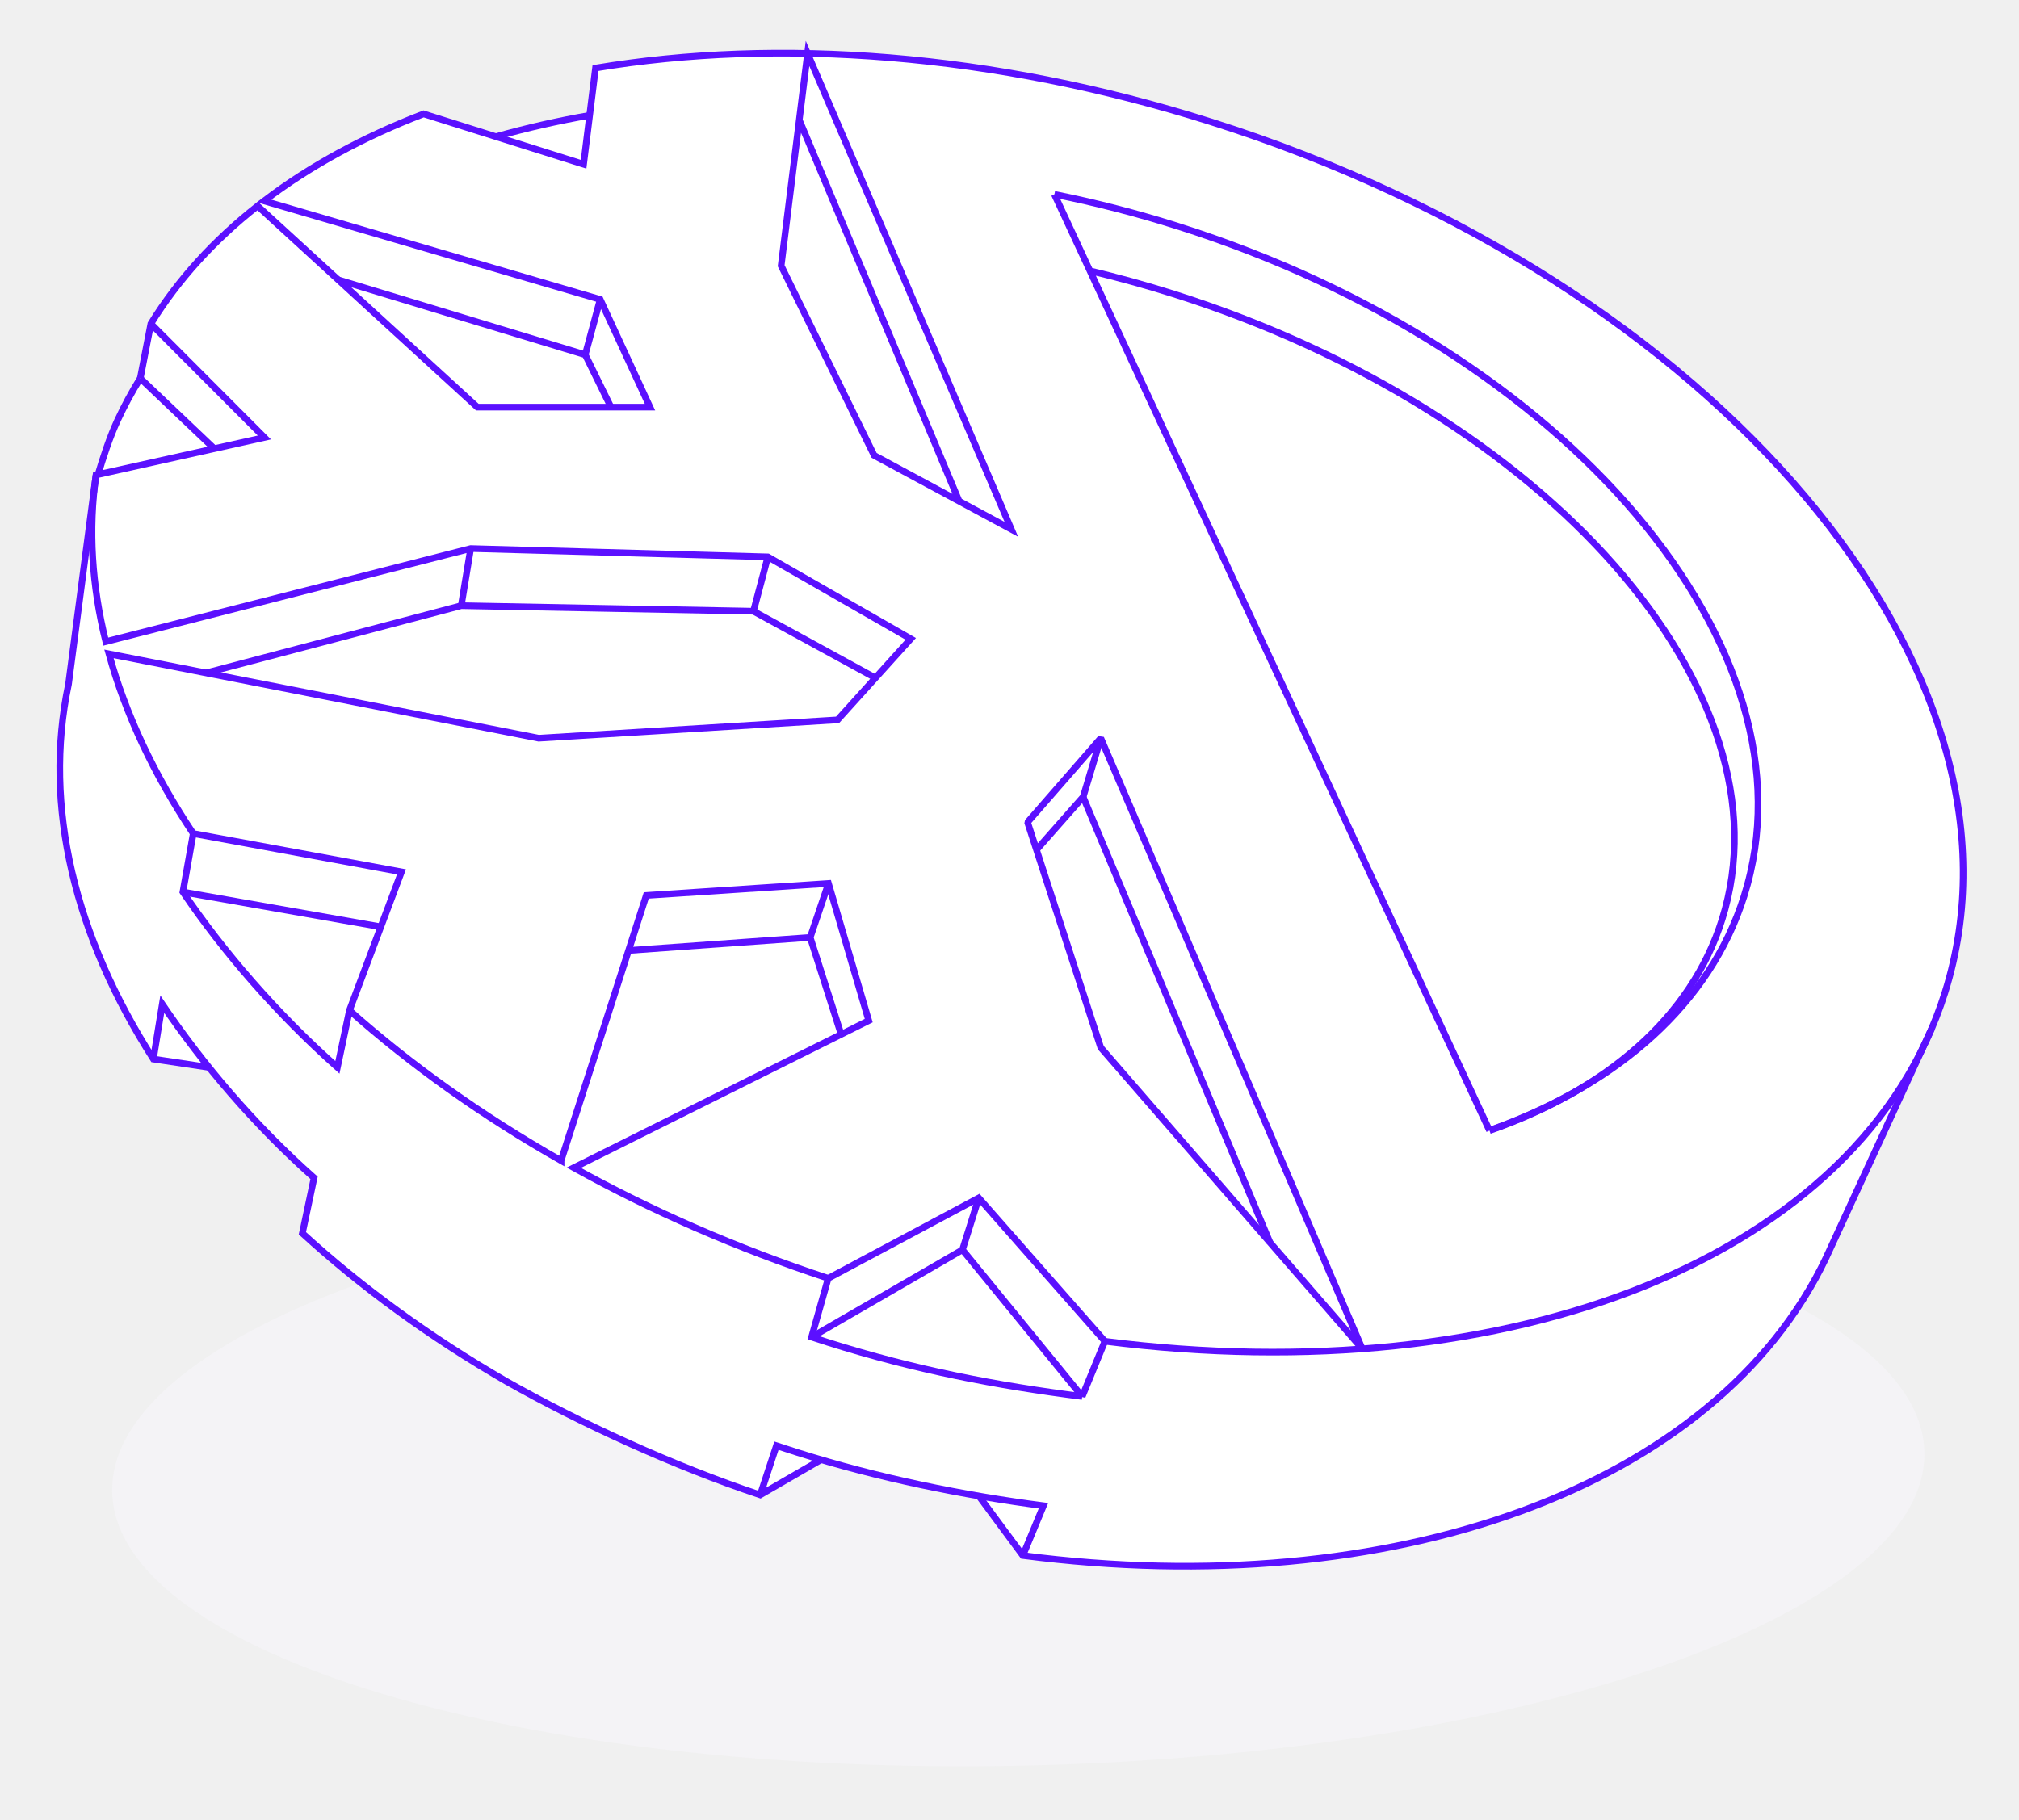
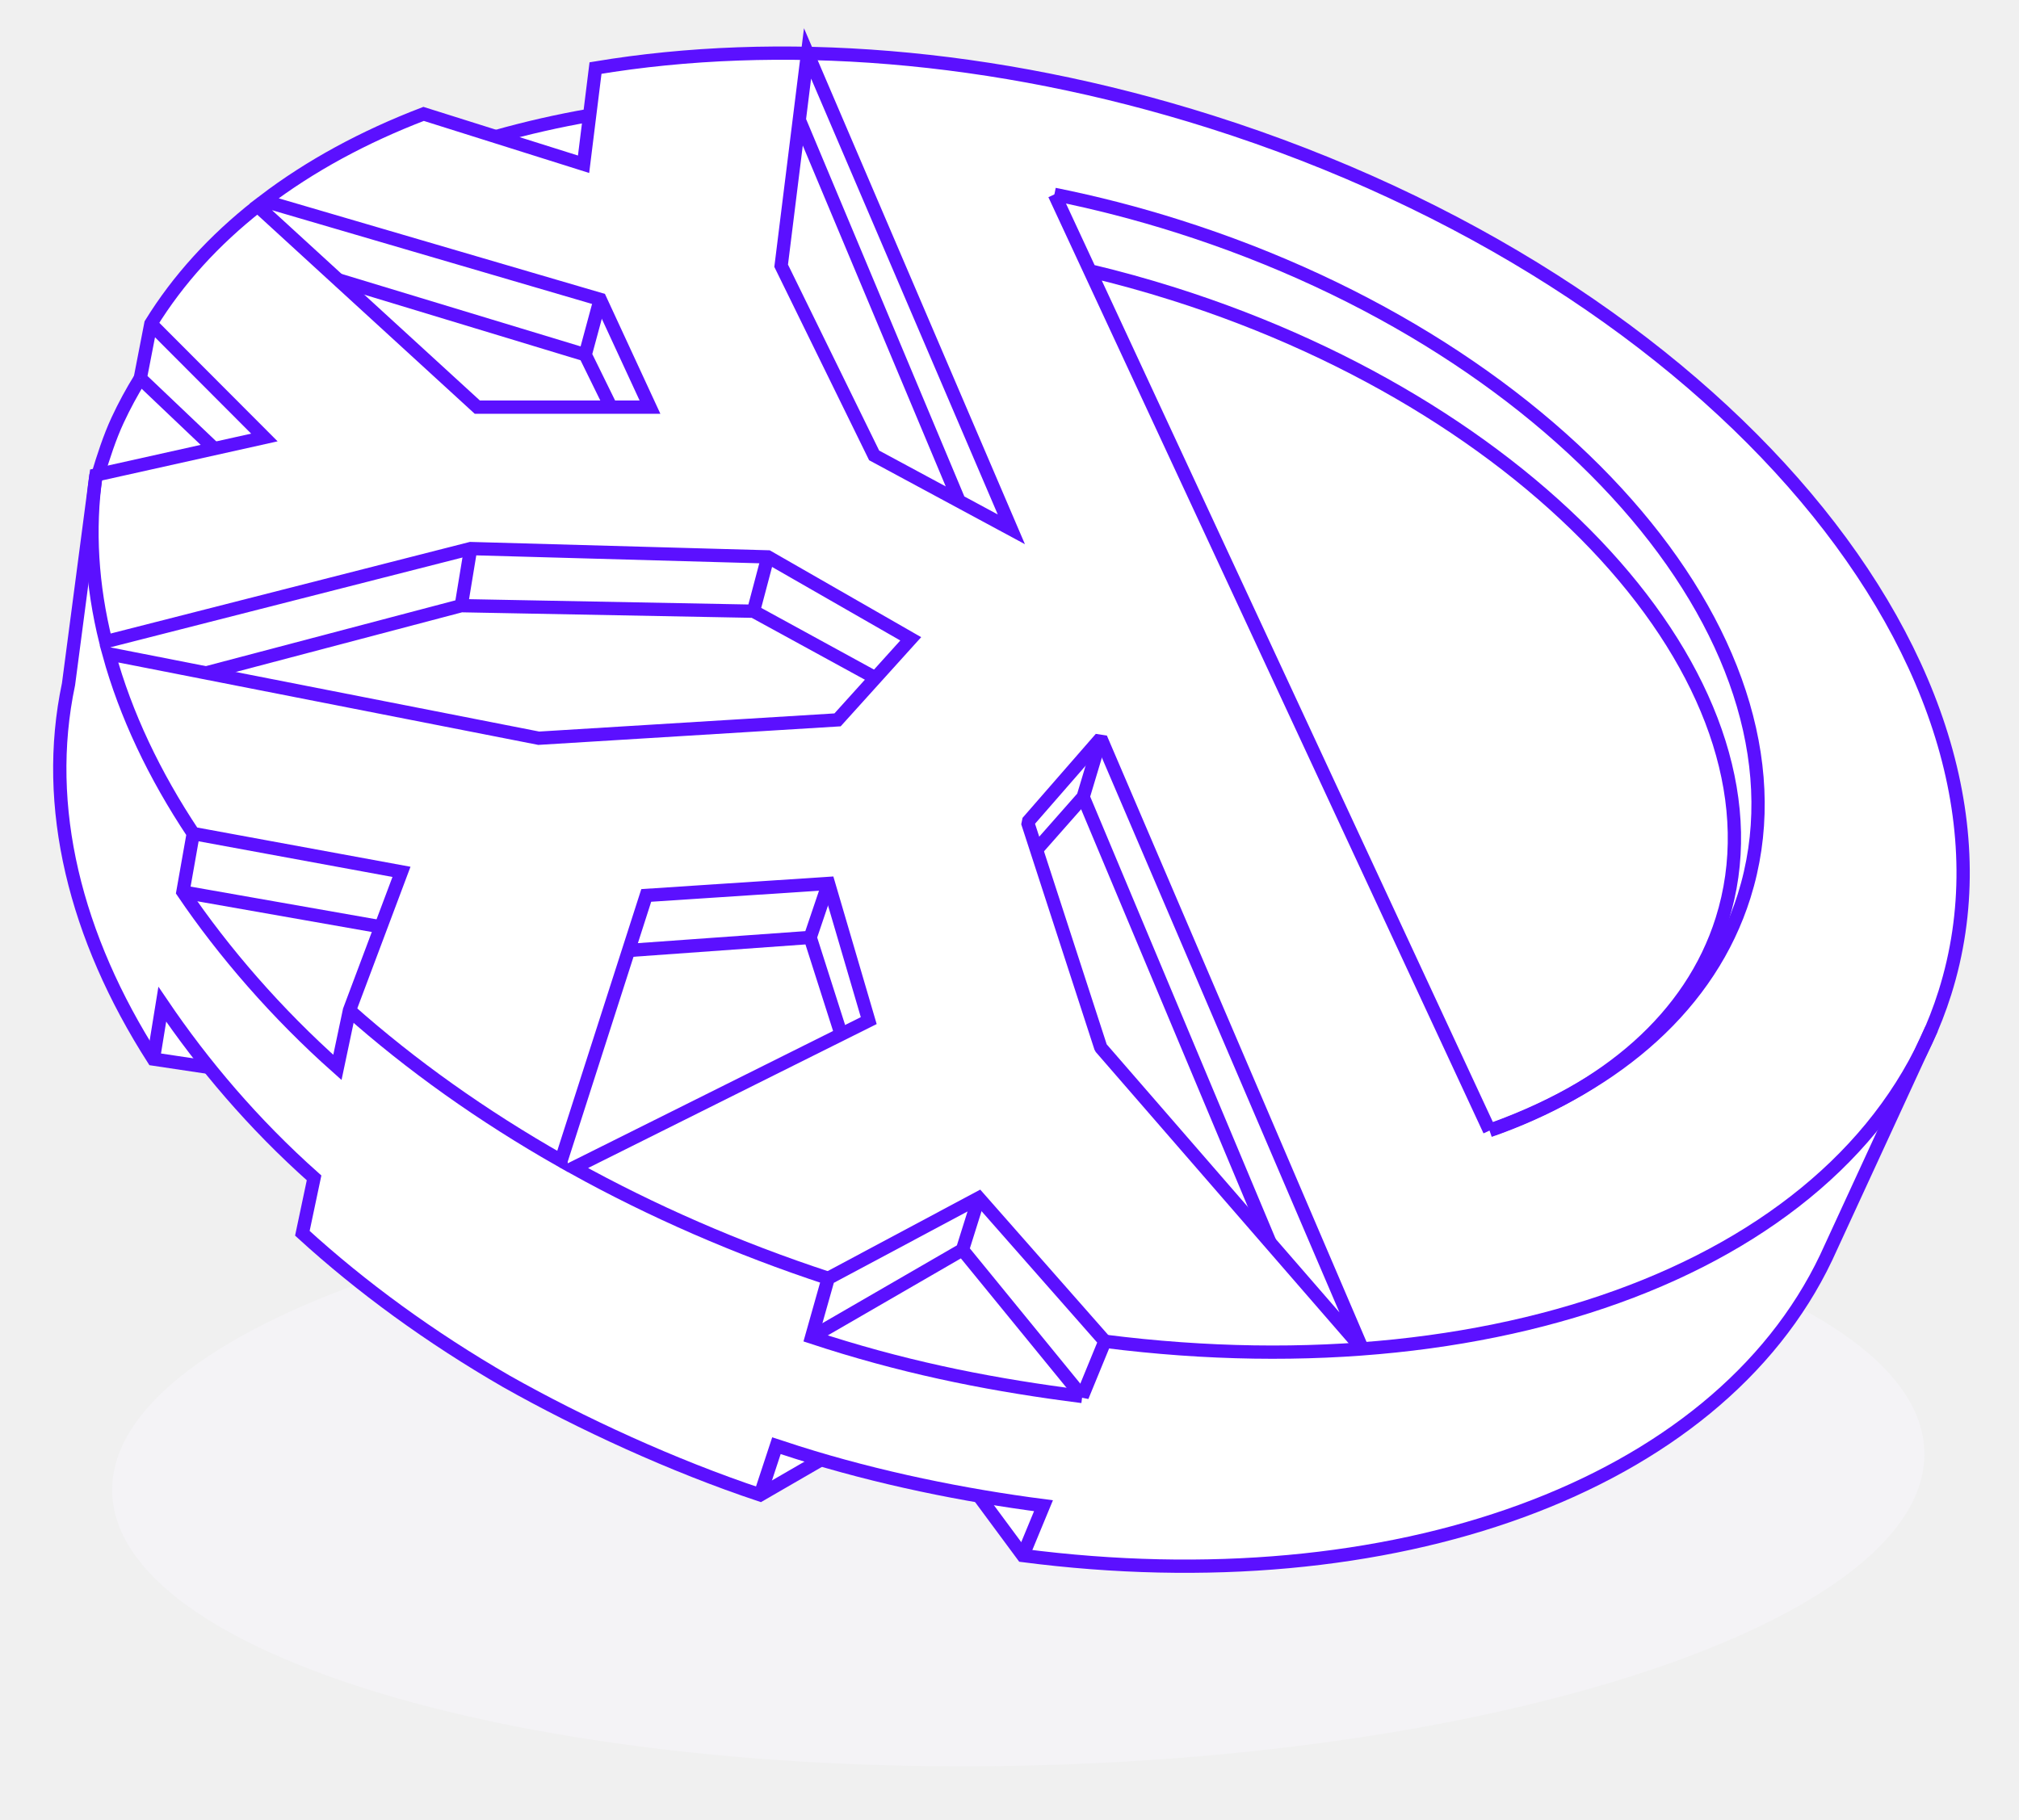
<svg xmlns="http://www.w3.org/2000/svg" height="274" width="304">
  <g fill="none" fill-rule="evenodd">
    <path d="M289.752 218.664c.54 24.418-60.102 45.564-135.448 47.232-75.346 1.666-136.866-16.778-137.406-41.198-.54-24.418 60.104-45.566 135.45-47.234 75.346-1.666 136.862 16.78 137.404 41.2" fill="#f4f3f6" />
    <path d="M123.626 219.827l-9.162 5.302c-13.134-4.376-27.034-10.784-38.216-17.1-11.498-6.638-21.818-14.17-30.722-22.302l1.762-8.344a138.19 138.19 0 0 1-15.822-16.636l-8.374-1.255c-11.754-18.366-16.676-37.993-12.776-56.455l4.142-31.506.278.016c.812-2.708 1.768-5.677 2.974-8.272a59.118 59.118 0 0 1 3.412-6.306l1.594-8.214c4.114-6.674 9.542-12.605 16.066-17.736l.978-.758c6.912-5.265 15.004-9.657 24.022-13.11l10.944 3.409a140.29 140.29 0 0 1 14.058-3.213l.882-7.1c27.48-4.58 59.852-2.285 92.612 8.08C258.56 42.459 308.06 101.193 292.84 149.512a58.99 58.99 0 0 1-1.99 5.392l-15.89 34.489v.002c-16.516 34.721-65.444 52.065-120.946 44.861l-6.636-8.967c-7.832-1.351-15.886-3.15-23.752-5.462" fill="#fff" />
-     <g stroke="#5b10ff">
+     <g stroke="#5b10ff" stroke-width="2">
      <path d="M74.725 20.56a141.661 141.661 0 0 1 14.12-3.205m69.917 11.915a176.515 176.515 0 0 1 18.558 4.79c58.798 18.601 96.98 63.775 85.286 100.9-5.118 16.243-18.932 28.253-37.78 35.07" />
      <path d="M164.111 40.782c4.168.99 8.368 2.15 12.576 3.48 56.39 17.84 93.374 60.03 82.6 94.233-4.65 14.764-17.44 25.626-35.008 31.769m-61.19-50.248l28.139 67.114M120.346 18.068l24.07 57.41m14.346-46.205l65.516 140.987M14.736 71.547c.812-2.708 1.768-5.677 2.974-8.272a59.463 59.463 0 0 1 3.41-6.306M121.592 8.045l-3.974 31.974 14 28.562 20.66 11.134z" />
      <path d="M165.746 111.173l-11.028 12.651 11.028 33.95 39.372 45.357z" stroke-linejoin="bevel" />
      <path d="M165.746 111.173l-2.656 8.843m-7.023 7.961l7.022-7.961M50.838 42.115l37.28 11.308 3.874 7.891m-3.875-7.892l2.25-8.33m-61.273 80.436c-5.88-8.828-10.184-17.937-12.692-27.058l64.716 12.704 44.992-2.764 11.02-12.204-21.512-12.341-44.75-1.253-54.942 14.015c-2.094-8.436-2.646-16.87-1.468-25.096l25.35-5.648-17.092-17.128m28.087 111.992c-9.162-8.141-17.156-17.393-23.264-26.415l1.556-8.803 31.356 5.77-7.834 20.858z" />
      <path d="M21.122 56.969l1.594-8.214c4.114-6.674 9.542-12.605 16.066-17.736l33.086 30.295h26l-7.5-16.223-50.608-14.83c6.912-5.265 15.004-9.657 24.022-13.11l24.086 7.584 1.798-14.488c27.48-4.58 59.852-2.285 92.612 8.08C258.56 42.459 308.06 101.193 292.84 149.512c-12.58 39.939-65.442 60.26-126.476 52.48M32.263 67.564L21.123 56.97" />
      <path d="M31.028 101.34L69.45 91.212l44 .836 18.362 10.044M113.45 92.048l2.166-8.184m-44.749-1.253l-1.416 8.602m-41.912 43.119l29.802 5.247m67.362 52.93c-13.744-4.515-26.59-10.155-38.314-16.651l44.416-22.158-6.062-20.657-27.438 1.806-12.824 39.938v.002c-11.898-6.756-22.602-14.397-31.866-22.63" />
      <path d="M94.643 143.137l27.348-1.962 4.658 14.597m-1.907-22.73l-2.75 8.133m40.959 69.13l3.412-8.315-18.996-21.583-22.664 12.103-2.502 8.853c.816.269 1.634.533 2.458.794 13.228 4.183 25.486 6.516 38.292 8.147z" />
      <path d="M122.2 201.363l22.716-13.144 18.034 22.086m-18.034-22.085l2.452-7.812m143.481-25.503l-15.89 34.489v.002c-16.516 34.72-65.444 52.065-120.944 44.861l-6.636-8.97" />
      <path d="M114.465 225.128l2.442-7.41c1.044.348 2.094.687 3.15 1.02 12.266 3.882 25.146 6.474 37.06 8.02l-3.102 7.5" />
      <path d="M23.093 159.493l1.342-8.258c6.11 9.023 13.692 18.005 22.854 26.149l-1.762 8.344c8.902 8.131 19.224 15.662 30.72 22.302 11.184 6.314 25.084 12.722 38.218 17.097l9.162-5.3" />
      <path d="M14.457 71.531l-4.14 31.507c-3.902 18.462 1.022 38.088 12.776 56.454l8.372 1.255" />
    </g>
  </g>
</svg>
